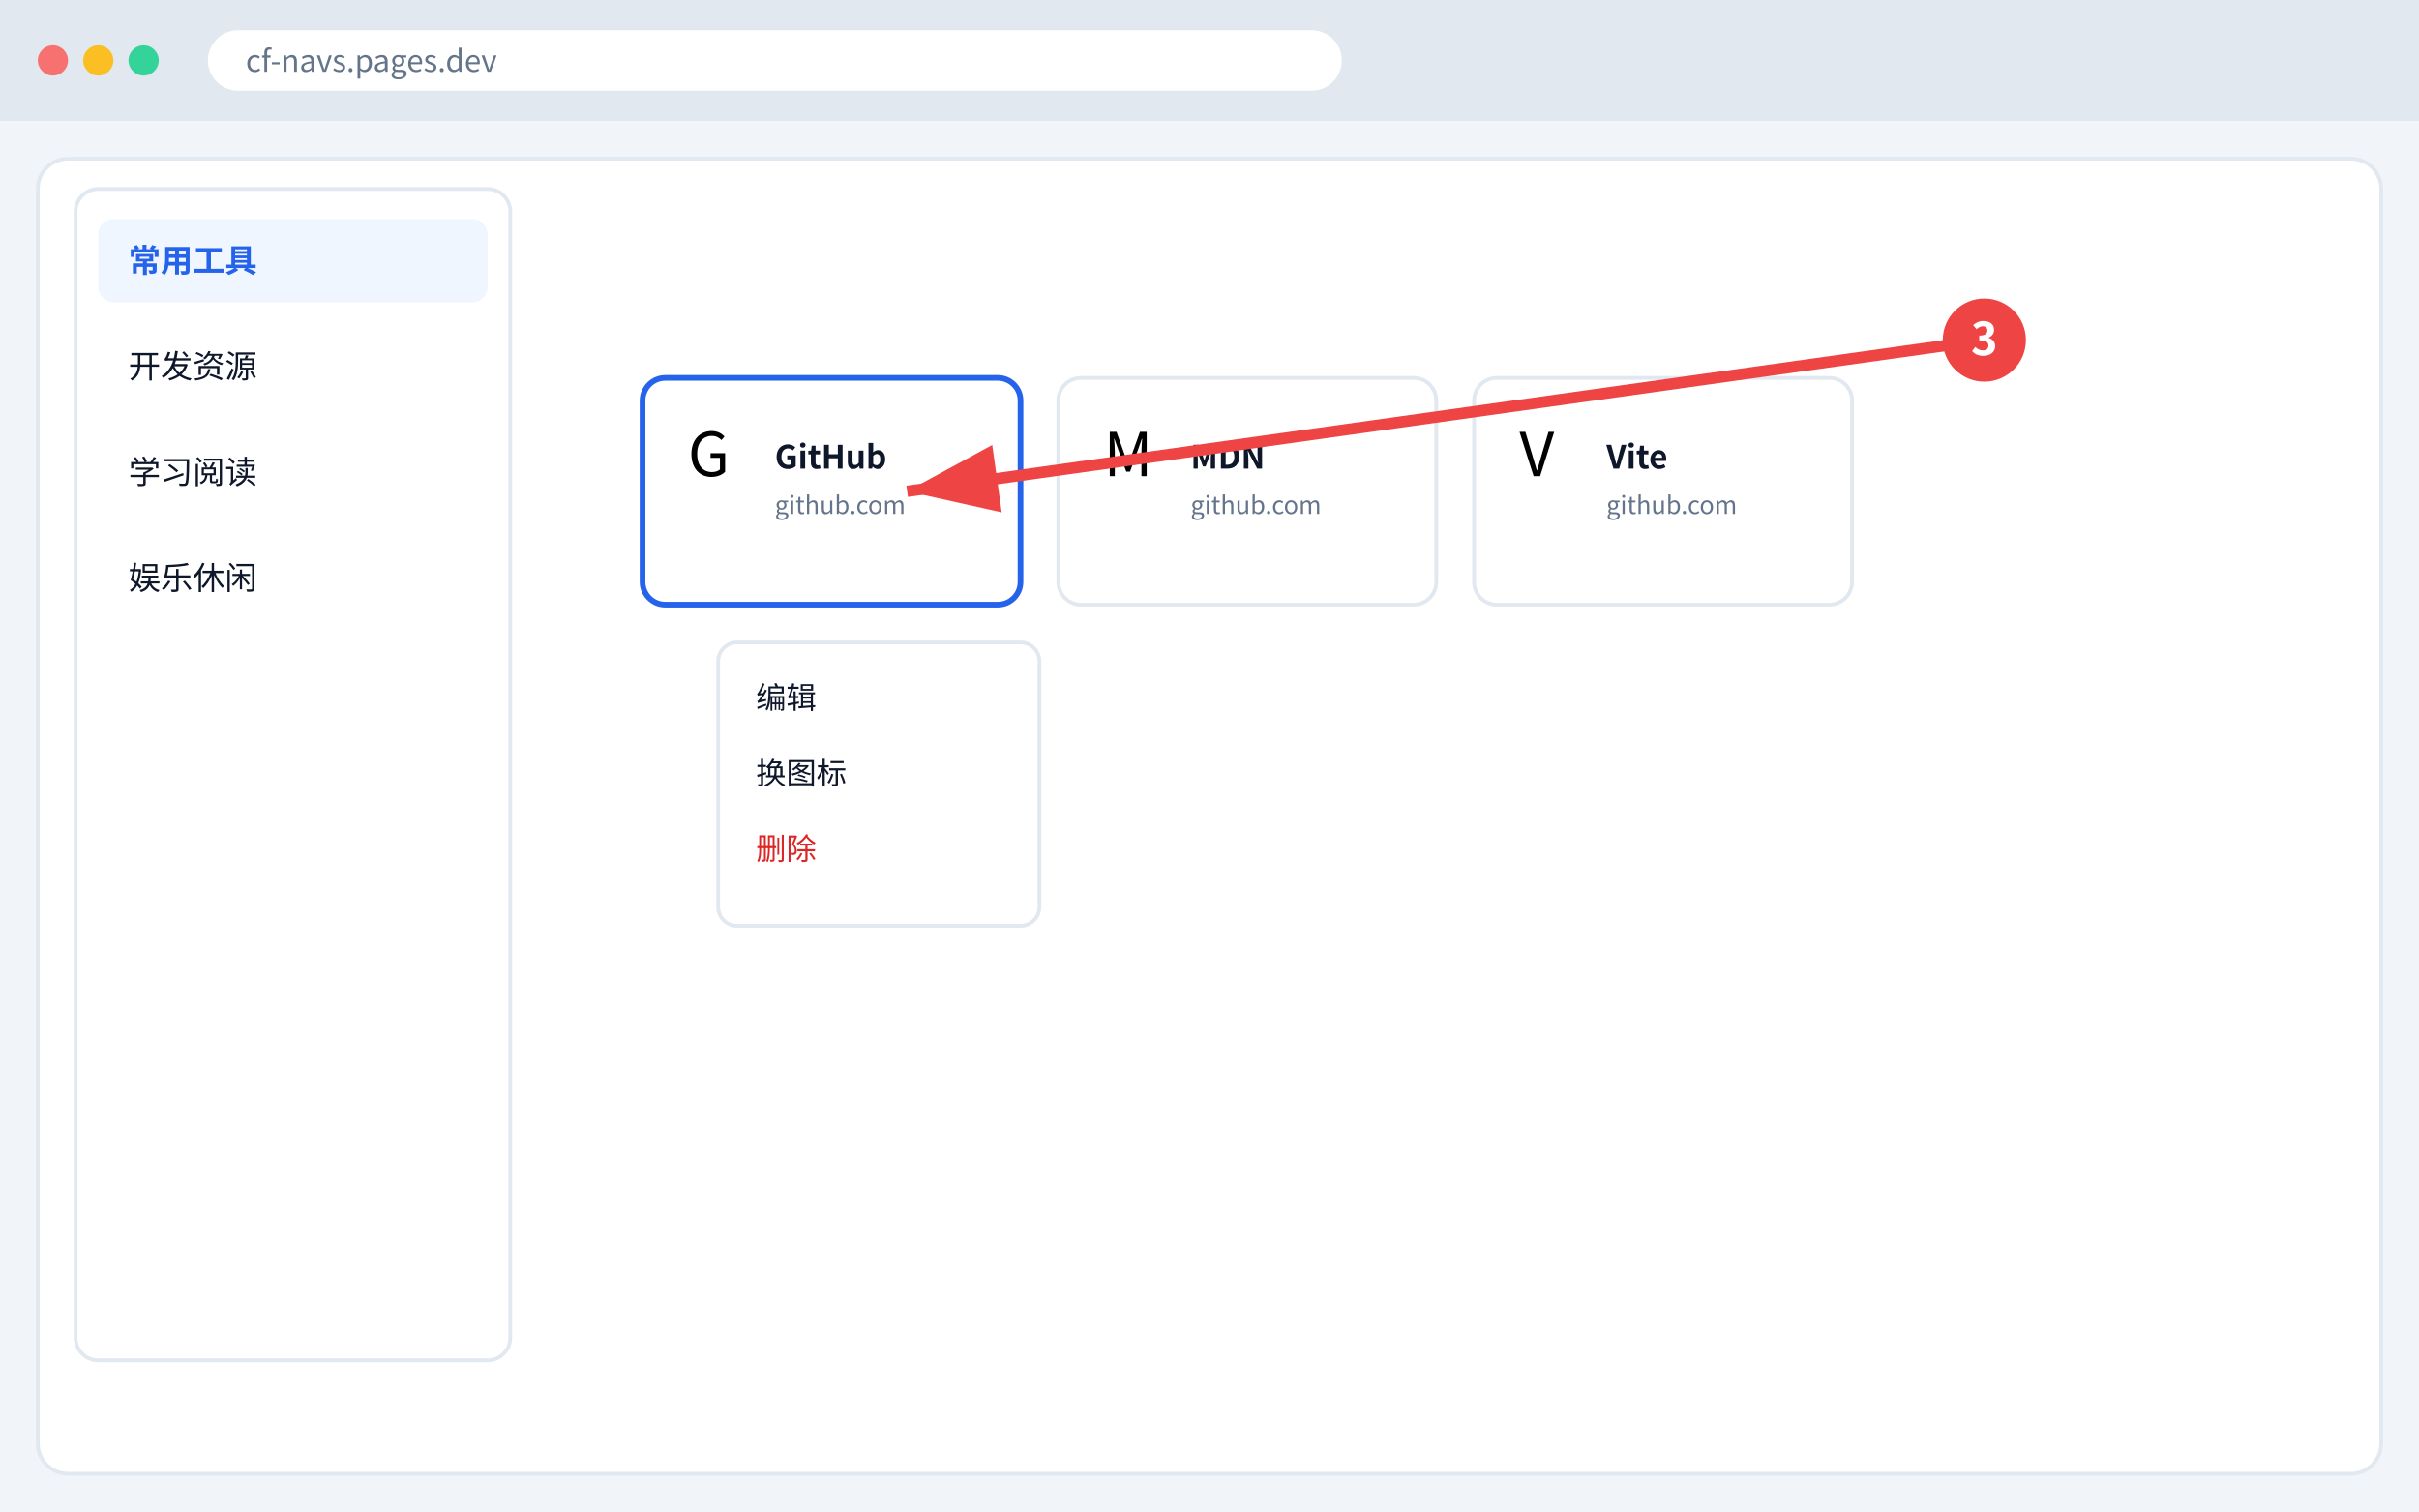
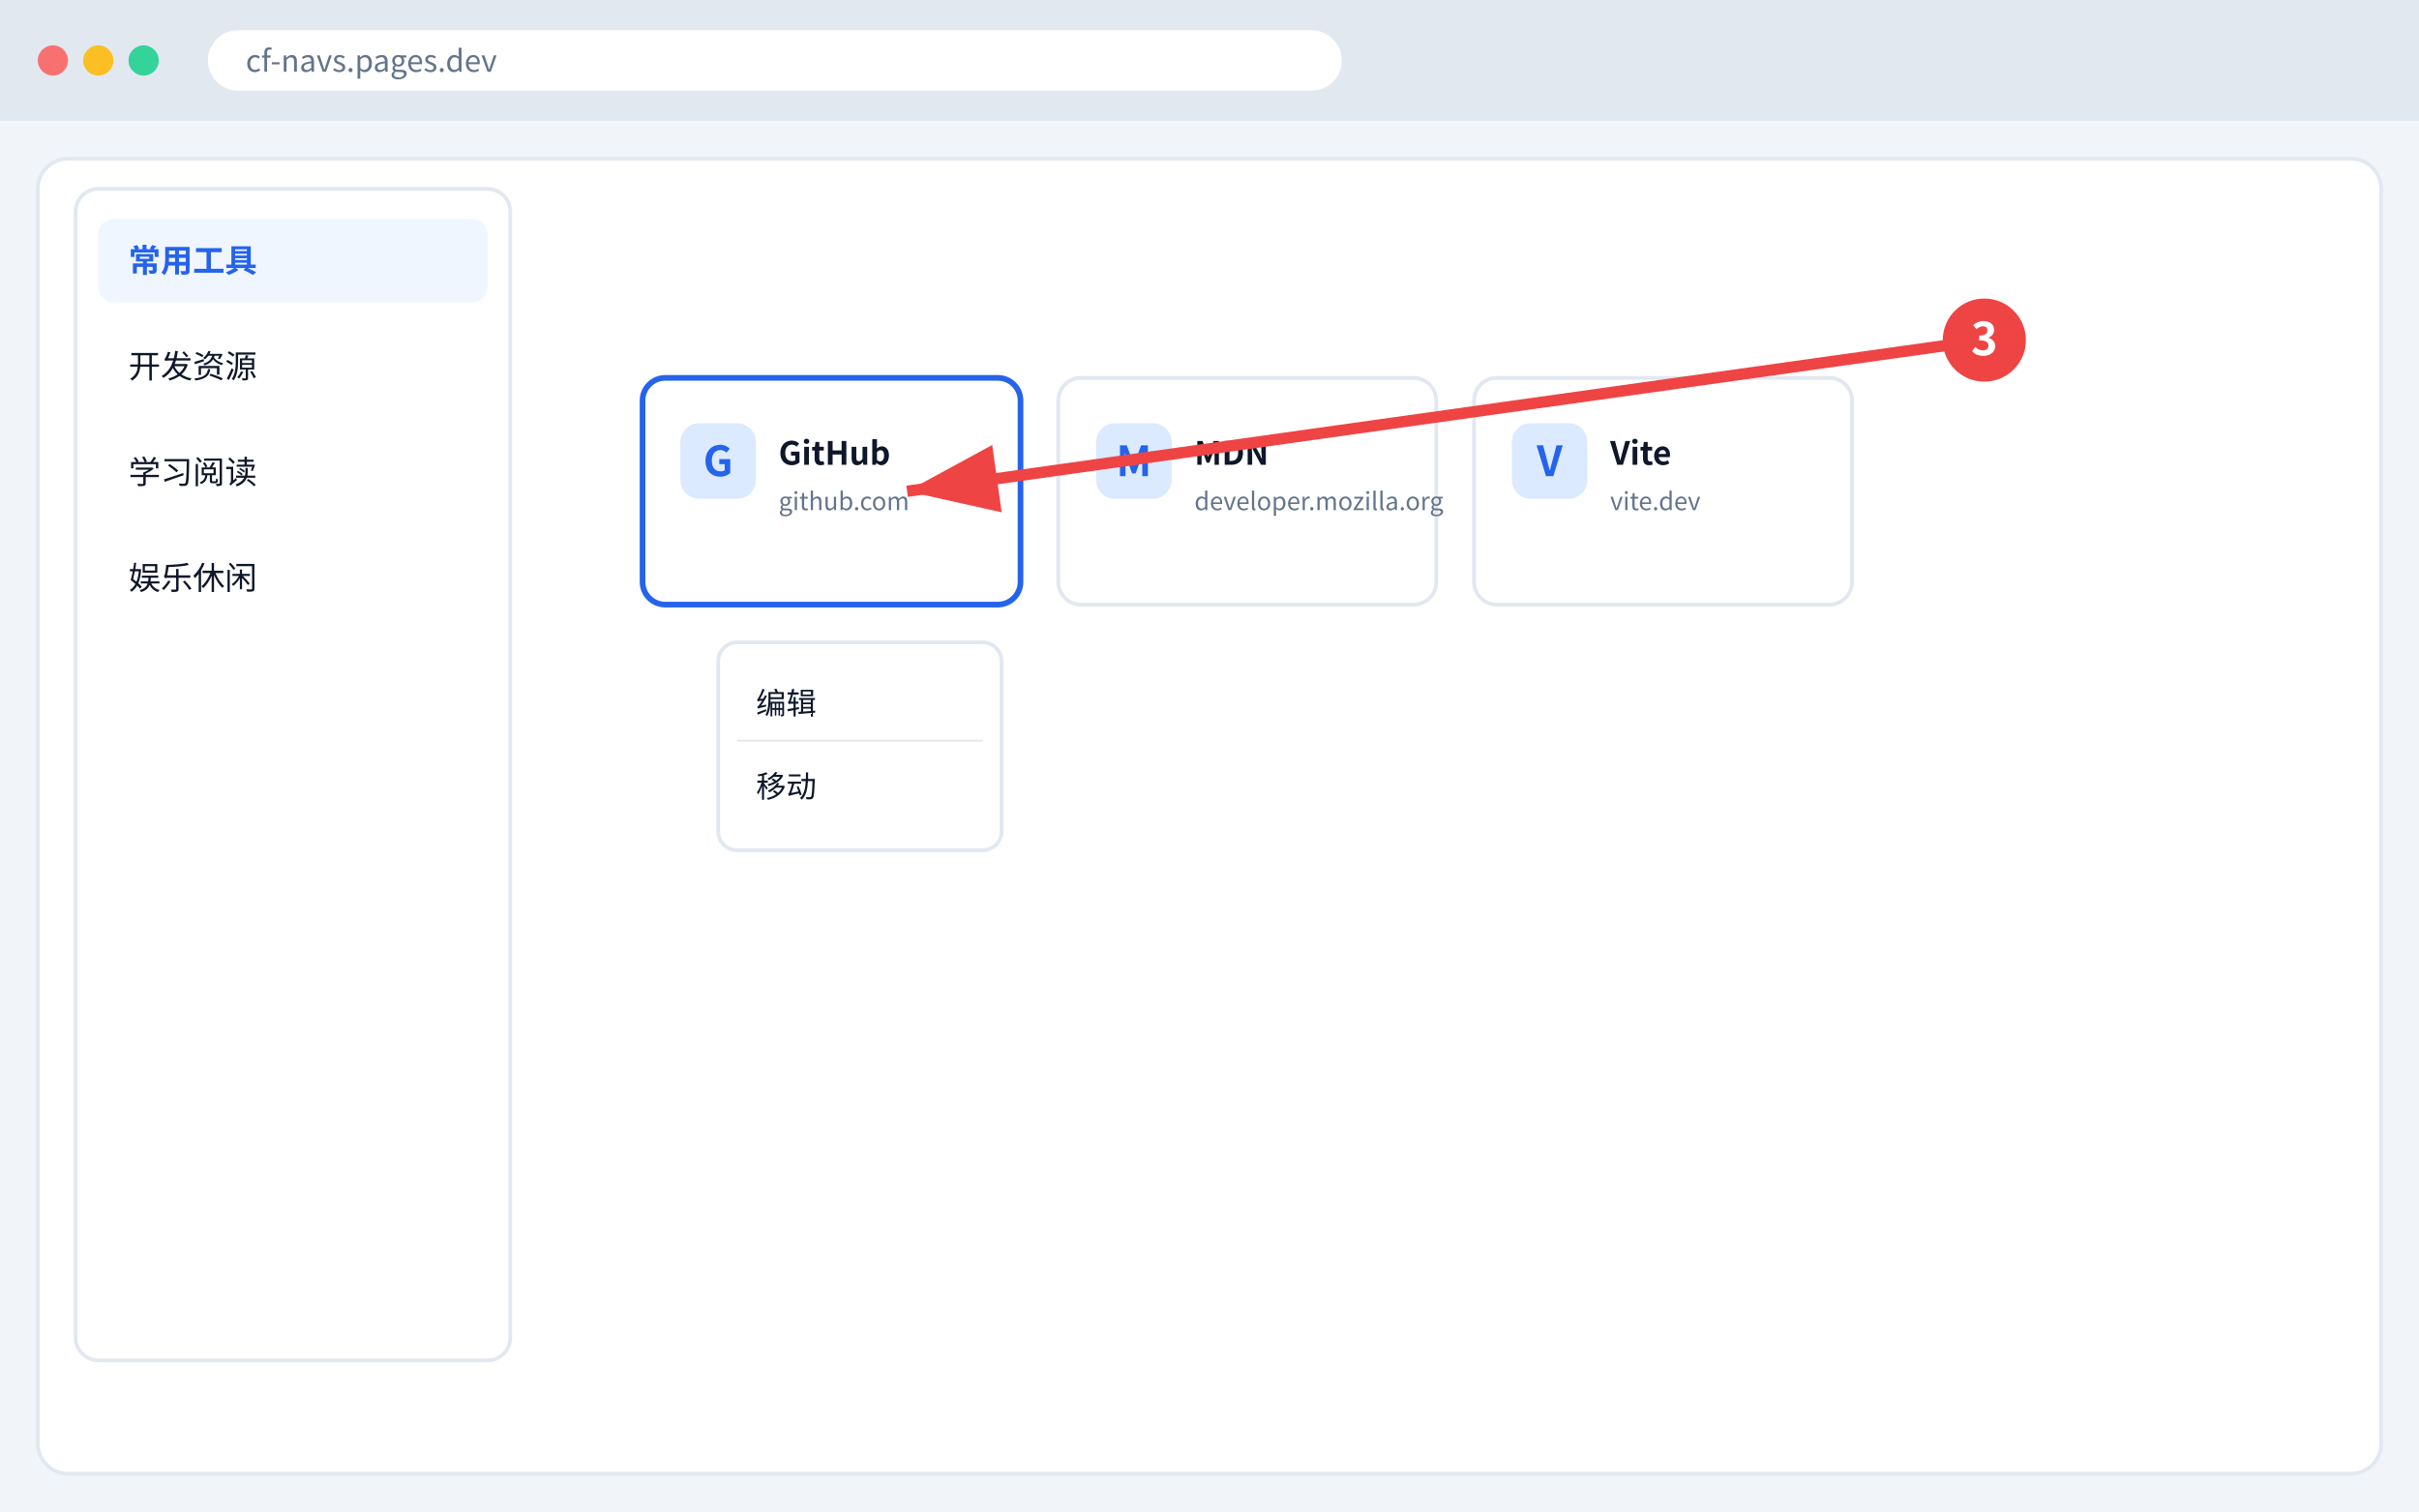
<svg xmlns="http://www.w3.org/2000/svg" width="1280" height="800" viewBox="0 0 1280 800">
  <rect width="1280" height="800" fill="#f1f5f9" />
  <rect x="0" y="0" width="1280" height="64" fill="#e2e8f0" />
  <circle cx="28" cy="32" r="8" fill="#f87171" />
  <circle cx="52" cy="32" r="8" fill="#fbbf24" />
  <circle cx="76" cy="32" r="8" fill="#34d399" />
  <rect x="110" y="16" width="600" height="32" rx="16" fill="#ffffff" />
  <text x="130" y="38" font-size="16" fill="#64748b" font-family="Noto Sans CJK SC, sans-serif">cf-navs.pages.dev</text>
  <rect x="20" y="84" width="1240" height="696" rx="16" fill="#ffffff" stroke="#e2e8f0" stroke-width="2" />
  <rect x="40" y="100" width="230" height="620" rx="12" fill="#ffffff" stroke="#e2e8f0" stroke-width="2" />
  <rect x="52" y="116" width="206" height="44" rx="8" fill="#eff6ff" />
  <text x="68" y="144" font-size="17" fill="#2563eb" font-weight="bold" font-family="Noto Sans CJK SC, sans-serif">常用工具</text>
  <rect x="52" y="172" width="206" height="44" rx="8" fill="transparent" />
  <text x="68" y="200" font-size="17" fill="#0f172a" font-weight="normal" font-family="Noto Sans CJK SC, sans-serif">开发资源</text>
  <rect x="52" y="228" width="206" height="44" rx="8" fill="transparent" />
  <text x="68" y="256" font-size="17" fill="#0f172a" font-weight="normal" font-family="Noto Sans CJK SC, sans-serif">学习阅读</text>
  <rect x="52" y="284" width="206" height="44" rx="8" fill="transparent" />
  <text x="68" y="312" font-size="17" fill="#0f172a" font-weight="normal" font-family="Noto Sans CJK SC, sans-serif">娱乐休闲</text>
-   <rect x="340" y="200" width="200" height="120" rx="12" fill="#ffffff" stroke="#2563eb" stroke-width="3" />
-   <text x="364" y="252" font-size="32" font-family="Noto Sans CJK SC, sans-serif">G</text>
-   <text x="410" y="248" font-size="17" font-weight="600" fill="#0f172a" font-family="Noto Sans CJK SC, sans-serif">GitHub</text>
-   <text x="410" y="272" font-size="13" fill="#64748b" font-family="Noto Sans CJK SC, sans-serif">github.com</text>
+   <rect x="340" y="200" width="200" height="120" rx="12" fill="#ffffff" stroke="#2563eb" stroke-width="3">
+     <animate attributeName="stroke-opacity" values="1;0.4;1" dur="2s" repeatCount="indefinite" />
+   </rect>
+   <rect x="360" y="224" width="40" height="40" rx="10" fill="#dbeafe" />
+   <text x="380" y="252" font-size="22" font-weight="bold" fill="#2563eb" text-anchor="middle" font-family="Noto Sans CJK SC, sans-serif">G</text>
+   <text x="412" y="246" font-size="17" font-weight="600" fill="#0f172a" font-family="Noto Sans CJK SC, sans-serif">GitHub</text>
+   <text x="412" y="270" font-size="13" fill="#64748b" font-family="Noto Sans CJK SC, sans-serif">github.com</text>
  <rect x="560" y="200" width="200" height="120" rx="12" fill="#ffffff" stroke="#e2e8f0" stroke-width="2" />
-   <text x="584" y="252" font-size="32" font-family="Noto Sans CJK SC, sans-serif">M</text>
-   <text x="630" y="248" font-size="17" font-weight="600" fill="#0f172a" font-family="Noto Sans CJK SC, sans-serif">MDN</text>
-   <text x="630" y="272" font-size="13" fill="#64748b" font-family="Noto Sans CJK SC, sans-serif">github.com</text>
+   <rect x="580" y="224" width="40" height="40" rx="10" fill="#dbeafe" />
+   <text x="600" y="252" font-size="22" font-weight="bold" fill="#2563eb" text-anchor="middle" font-family="Noto Sans CJK SC, sans-serif">M</text>
+   <text x="632" y="246" font-size="17" font-weight="600" fill="#0f172a" font-family="Noto Sans CJK SC, sans-serif">MDN</text>
+   <text x="632" y="270" font-size="13" fill="#64748b" font-family="Noto Sans CJK SC, sans-serif">developer.mozilla.org</text>
  <rect x="780" y="200" width="200" height="120" rx="12" fill="#ffffff" stroke="#e2e8f0" stroke-width="2" />
-   <text x="804" y="252" font-size="32" font-family="Noto Sans CJK SC, sans-serif">V</text>
-   <text x="850" y="248" font-size="17" font-weight="600" fill="#0f172a" font-family="Noto Sans CJK SC, sans-serif">Vite</text>
-   <text x="850" y="272" font-size="13" fill="#64748b" font-family="Noto Sans CJK SC, sans-serif">github.com</text>
-   <rect x="380" y="340" width="170" height="150" rx="10" fill="#ffffff" stroke="#e2e8f0" stroke-width="2" />
-   <text x="400" y="375" font-size="16" fill="#0f172a" font-family="Noto Sans CJK SC, sans-serif">编辑</text>
-   <text x="400" y="415" font-size="16" fill="#0f172a" font-family="Noto Sans CJK SC, sans-serif">换图标</text>
-   <text x="400" y="455" font-size="16" fill="#dc2626" font-family="Noto Sans CJK SC, sans-serif">删除</text>
-   <defs>
-     <marker id="ah3" markerWidth="10" markerHeight="10" refX="8" refY="3" orient="auto">
-       <path d="M0,0 L8,3 L0,6 Z" fill="#ef4444" />
-     </marker>
-   </defs>
-   <line x1="1050" y1="180" x2="480" y2="260" stroke="#ef4444" stroke-width="6" marker-end="url(#ah3)" />
-   <circle cx="1050" cy="180" r="22" fill="#ef4444" />
-   <text x="1050" y="188" font-size="24" font-weight="bold" fill="#fff" text-anchor="middle" font-family="Noto Sans CJK SC, sans-serif">3</text>
+   <rect x="800" y="224" width="40" height="40" rx="10" fill="#dbeafe" />
+   <text x="820" y="252" font-size="22" font-weight="bold" fill="#2563eb" text-anchor="middle" font-family="Noto Sans CJK SC, sans-serif">V</text>
+   <text x="852" y="246" font-size="17" font-weight="600" fill="#0f172a" font-family="Noto Sans CJK SC, sans-serif">Vite</text>
+   <text x="852" y="270" font-size="13" fill="#64748b" font-family="Noto Sans CJK SC, sans-serif">vite.dev</text>
+   <rect x="380" y="340" width="150" height="110" rx="10" fill="#ffffff" stroke="#e2e8f0" stroke-width="2" />
+   <text x="400" y="378" font-size="16" fill="#0f172a" font-family="Noto Sans CJK SC, sans-serif">编辑</text>
+   <line x1="390" y1="392" x2="520" y2="392" stroke="#e2e8f0" />
+   <text x="400" y="422" font-size="16" fill="#0f172a" font-family="Noto Sans CJK SC, sans-serif">移动</text>
+   <g>
+     <animateTransform attributeName="transform" type="translate" values="0 0; -13.9 1.9; 0 0" dur="1.6s" repeatCount="indefinite" />
+     <defs>
+       <marker id="ah3" markerWidth="10" markerHeight="10" refX="8" refY="3" orient="auto">
+         <path d="M0,0 L8,3 L0,6 Z" fill="#ef4444" />
+       </marker>
+     </defs>
+     <line x1="1050" y1="180" x2="480" y2="260" stroke="#ef4444" stroke-width="6" marker-end="url(#ah3)" />
+     <circle cx="1050" cy="180" r="22" fill="#ef4444">
+       <animate attributeName="r" values="22;26;22" dur="1.6s" repeatCount="indefinite" />
+     </circle>
+     <text x="1050" y="188" font-size="24" font-weight="bold" fill="#fff" text-anchor="middle" font-family="Noto Sans CJK SC, sans-serif">3</text>
+   </g>
</svg>
